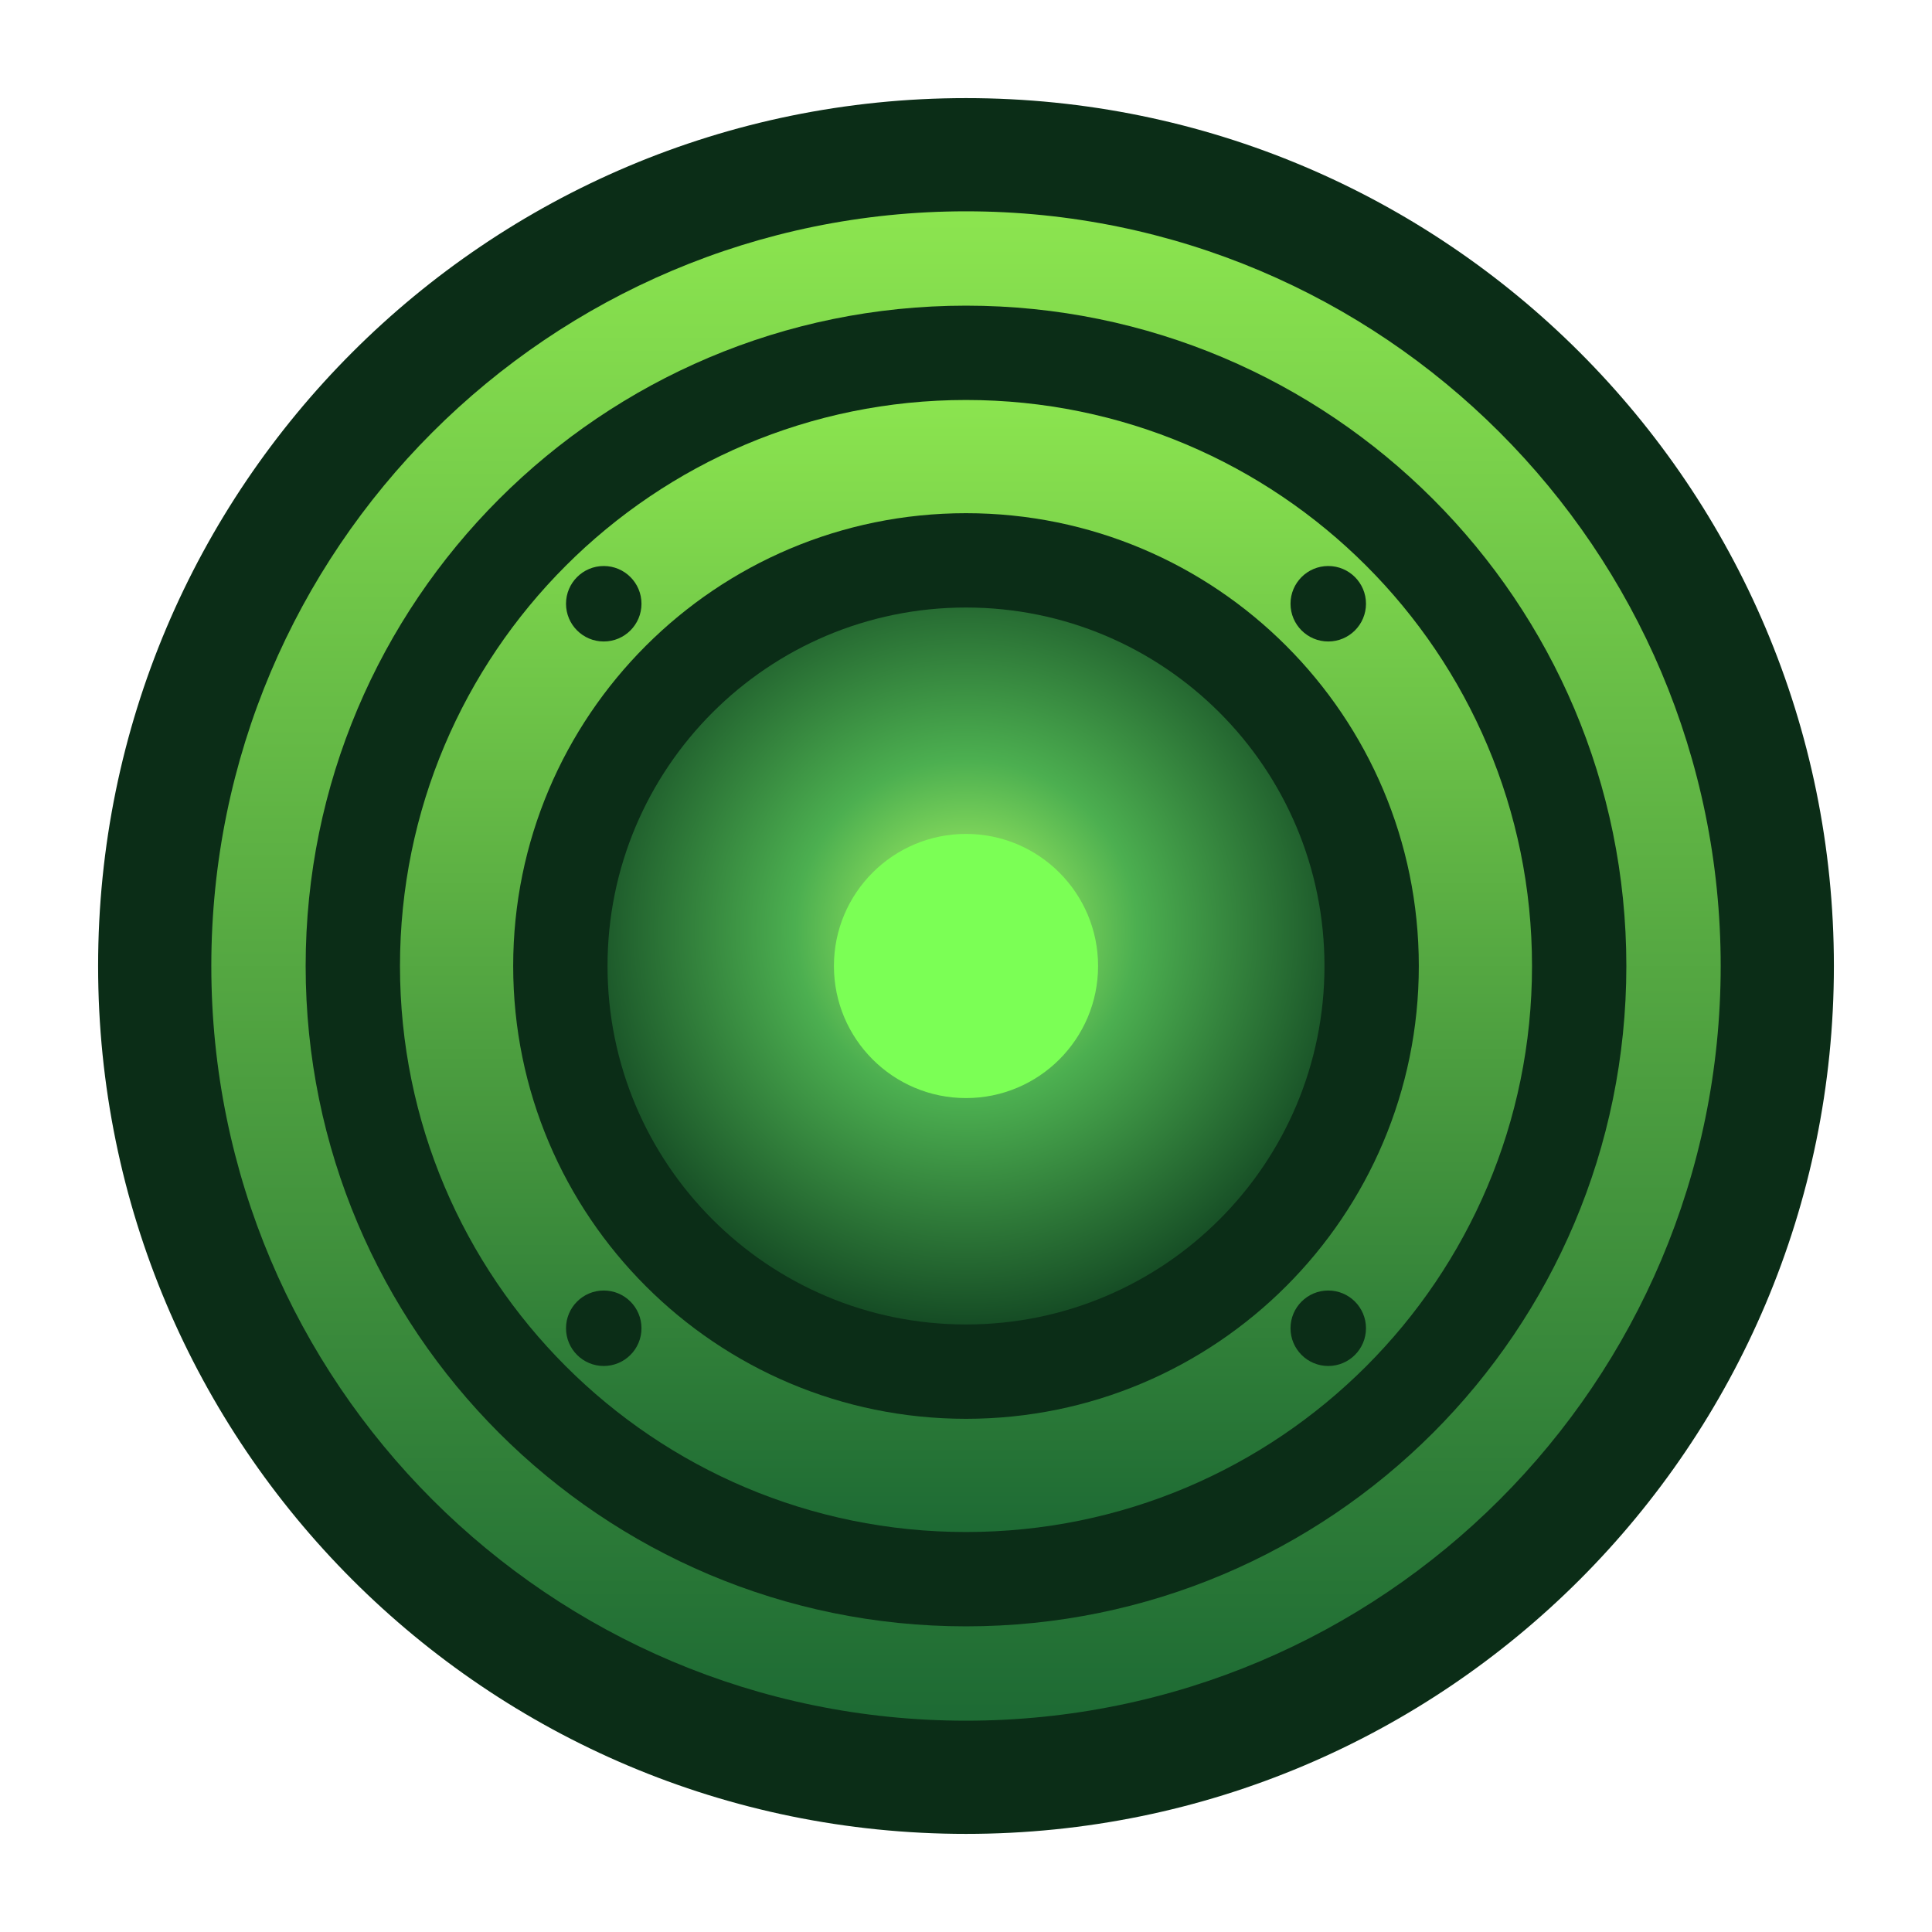
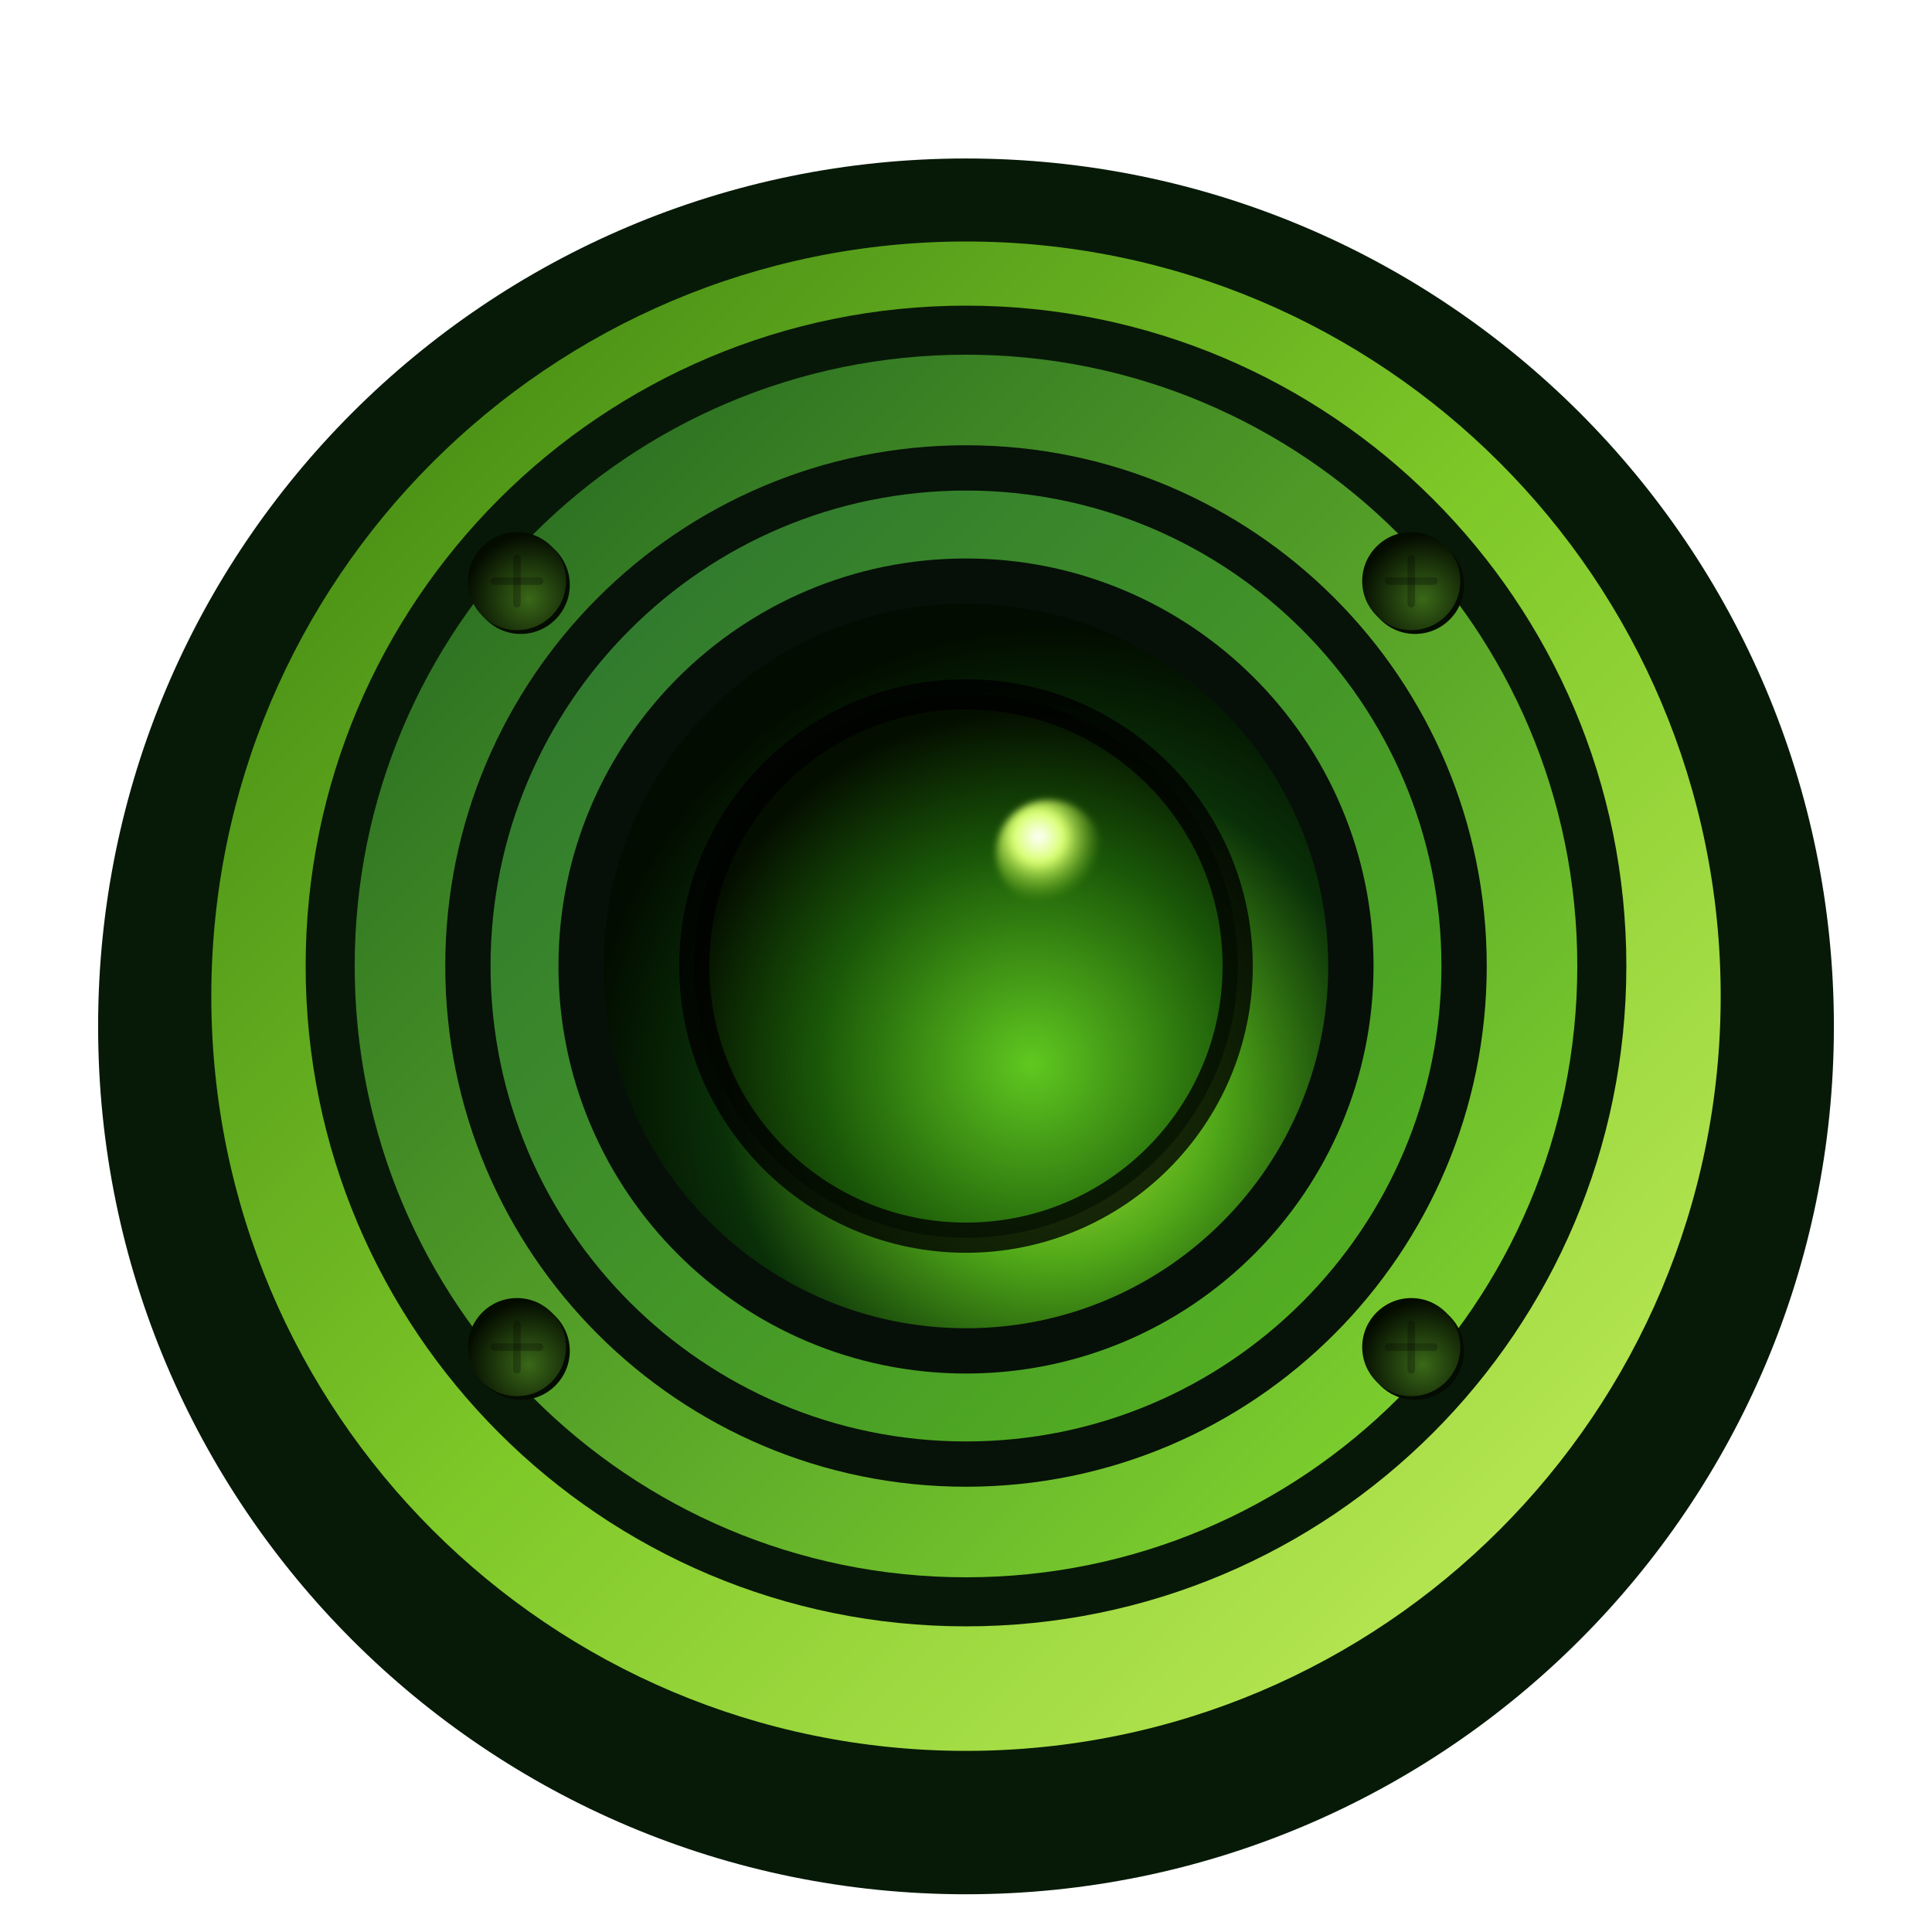
<svg xmlns="http://www.w3.org/2000/svg" viewBox="0 0 512 512">
  <defs>
-     <radialGradient id="cone" cx="50%" cy="45%" r="60%">
-       <stop offset="0%" stop-color="#b6ff66" />
-       <stop offset="40%" stop-color="#4caf50" />
-       <stop offset="100%" stop-color="#0d3d1e" />
+     <linearGradient id="ring-outer" x1="0" y1="0" x2="1" y2="1">
+       <stop offset="0%" stop-color="#3a8010" />
+       <stop offset="50%" stop-color="#7ec828" />
+       <stop offset="100%" stop-color="#c8f060" />
+     </linearGradient>
+     <linearGradient id="ring-mid" x1="0" y1="0" x2="1" y2="1">
+       <stop offset="0%" stop-color="#1e6020" />
+       <stop offset="100%" stop-color="#8be030" />
+     </linearGradient>
+     <linearGradient id="ring-inner" x1="0" y1="0" x2="1" y2="1">
+       <stop offset="0%" stop-color="#2a7030" />
+       <stop offset="100%" stop-color="#5ab820" />
+     </linearGradient>
+     <radialGradient id="cone" cx="62%" cy="68%" r="65%" gradientUnits="objectBoundingBox">
+       <stop offset="0%" stop-color="#c0f040" />
+       <stop offset="35%" stop-color="#50a818" />
+       <stop offset="70%" stop-color="#0a3008" />
+       <stop offset="100%" stop-color="#020c00" />
    </radialGradient>
-     <linearGradient id="ring" x1="0" y1="0" x2="0" y2="1">
-       <stop offset="0%" stop-color="#8be44f" />
-       <stop offset="100%" stop-color="#1e6b34" />
-     </linearGradient>
+     <radialGradient id="dustcap" cx="62%" cy="68%" r="65%" gradientUnits="objectBoundingBox">
+       <stop offset="0%" stop-color="#60c820" />
+       <stop offset="60%" stop-color="#1a5808" />
+       <stop offset="100%" stop-color="#040e00" />
+     </radialGradient>
+     <radialGradient id="screw" cx="62%" cy="68%" r="65%" gradientUnits="objectBoundingBox">
+       <stop offset="0%" stop-color="#3a6818" />
+       <stop offset="100%" stop-color="#040c00" />
+     </radialGradient>
+     <radialGradient id="highlight-rg" cx="40%" cy="35%" r="60%">
+       <stop offset="0%" stop-color="#ffffff" />
+       <stop offset="40%" stop-color="#d8ff70" />
+       <stop offset="100%" stop-color="#90d020" stop-opacity="0" />
+     </radialGradient>
+     <filter id="highlight-blur">
+       <feGaussianBlur stdDeviation="0.9" />
+     </filter>
  </defs>
-   <circle cx="256" cy="256" r="230" fill="#0b2d17" />
-   <circle cx="256" cy="256" r="200" fill="url(#ring)" />
-   <circle cx="256" cy="256" r="175" fill="#0b2d17" />
-   <circle cx="256" cy="256" r="150" fill="url(#ring)" />
-   <circle cx="256" cy="256" r="120" fill="#0b2d17" />
-   <circle cx="256" cy="256" r="95" fill="url(#cone)" />
-   <circle cx="256" cy="256" r="35" fill="#7bff55" />
-   <circle cx="160" cy="160" r="10" fill="#0b2d17" />
-   <circle cx="352" cy="160" r="10" fill="#0b2d17" />
-   <circle cx="160" cy="352" r="10" fill="#0b2d17" />
-   <circle cx="352" cy="352" r="10" fill="#0b2d17" />
+   <circle cx="256" cy="272" r="230" fill="#071a08" />
+   <circle cx="256" cy="264" r="200" fill="url(#ring-outer)" />
+   <circle cx="256" cy="256" r="175" fill="#081808" />
+   <circle cx="256" cy="256" r="162" fill="url(#ring-mid)" />
+   <circle cx="256" cy="256" r="138" fill="#071208" />
+   <circle cx="256" cy="256" r="126" fill="url(#ring-inner)" />
+   <circle cx="256" cy="256" r="108" fill="#061008" />
+   <circle cx="256" cy="256" r="96" fill="url(#cone)" />
+   <circle cx="256" cy="256" r="72" fill="url(#dustcap)" stroke="rgba(0,0,0,0.8)" stroke-width="8" />
+   <circle cx="278" cy="226" r="14" fill="url(#highlight-rg)" filter="url(#highlight-blur)" />
+   <circle cx="138" cy="155" r="13" fill="#040c02" />
+   <circle cx="137" cy="154" r="13" fill="url(#screw)" />
+   <line x1="131" y1="154" x2="143" y2="154" stroke="rgba(0,0,0,0.25)" stroke-width="2" stroke-linecap="round" />
+   <line x1="137" y1="148" x2="137" y2="160" stroke="rgba(0,0,0,0.25)" stroke-width="2" stroke-linecap="round" />
+   <circle cx="375" cy="155" r="13" fill="#040c02" />
+   <circle cx="374" cy="154" r="13" fill="url(#screw)" />
+   <line x1="368" y1="154" x2="380" y2="154" stroke="rgba(0,0,0,0.25)" stroke-width="2" stroke-linecap="round" />
+   <line x1="374" y1="148" x2="374" y2="160" stroke="rgba(0,0,0,0.25)" stroke-width="2" stroke-linecap="round" />
+   <circle cx="138" cy="358" r="13" fill="#040c02" />
+   <circle cx="137" cy="357" r="13" fill="url(#screw)" />
+   <line x1="131" y1="357" x2="143" y2="357" stroke="rgba(0,0,0,0.25)" stroke-width="2" stroke-linecap="round" />
+   <line x1="137" y1="351" x2="137" y2="363" stroke="rgba(0,0,0,0.25)" stroke-width="2" stroke-linecap="round" />
+   <circle cx="375" cy="358" r="13" fill="#040c02" />
+   <circle cx="374" cy="357" r="13" fill="url(#screw)" />
+   <line x1="368" y1="357" x2="380" y2="357" stroke="rgba(0,0,0,0.25)" stroke-width="2" stroke-linecap="round" />
+   <line x1="374" y1="351" x2="374" y2="363" stroke="rgba(0,0,0,0.25)" stroke-width="2" stroke-linecap="round" />
</svg>
